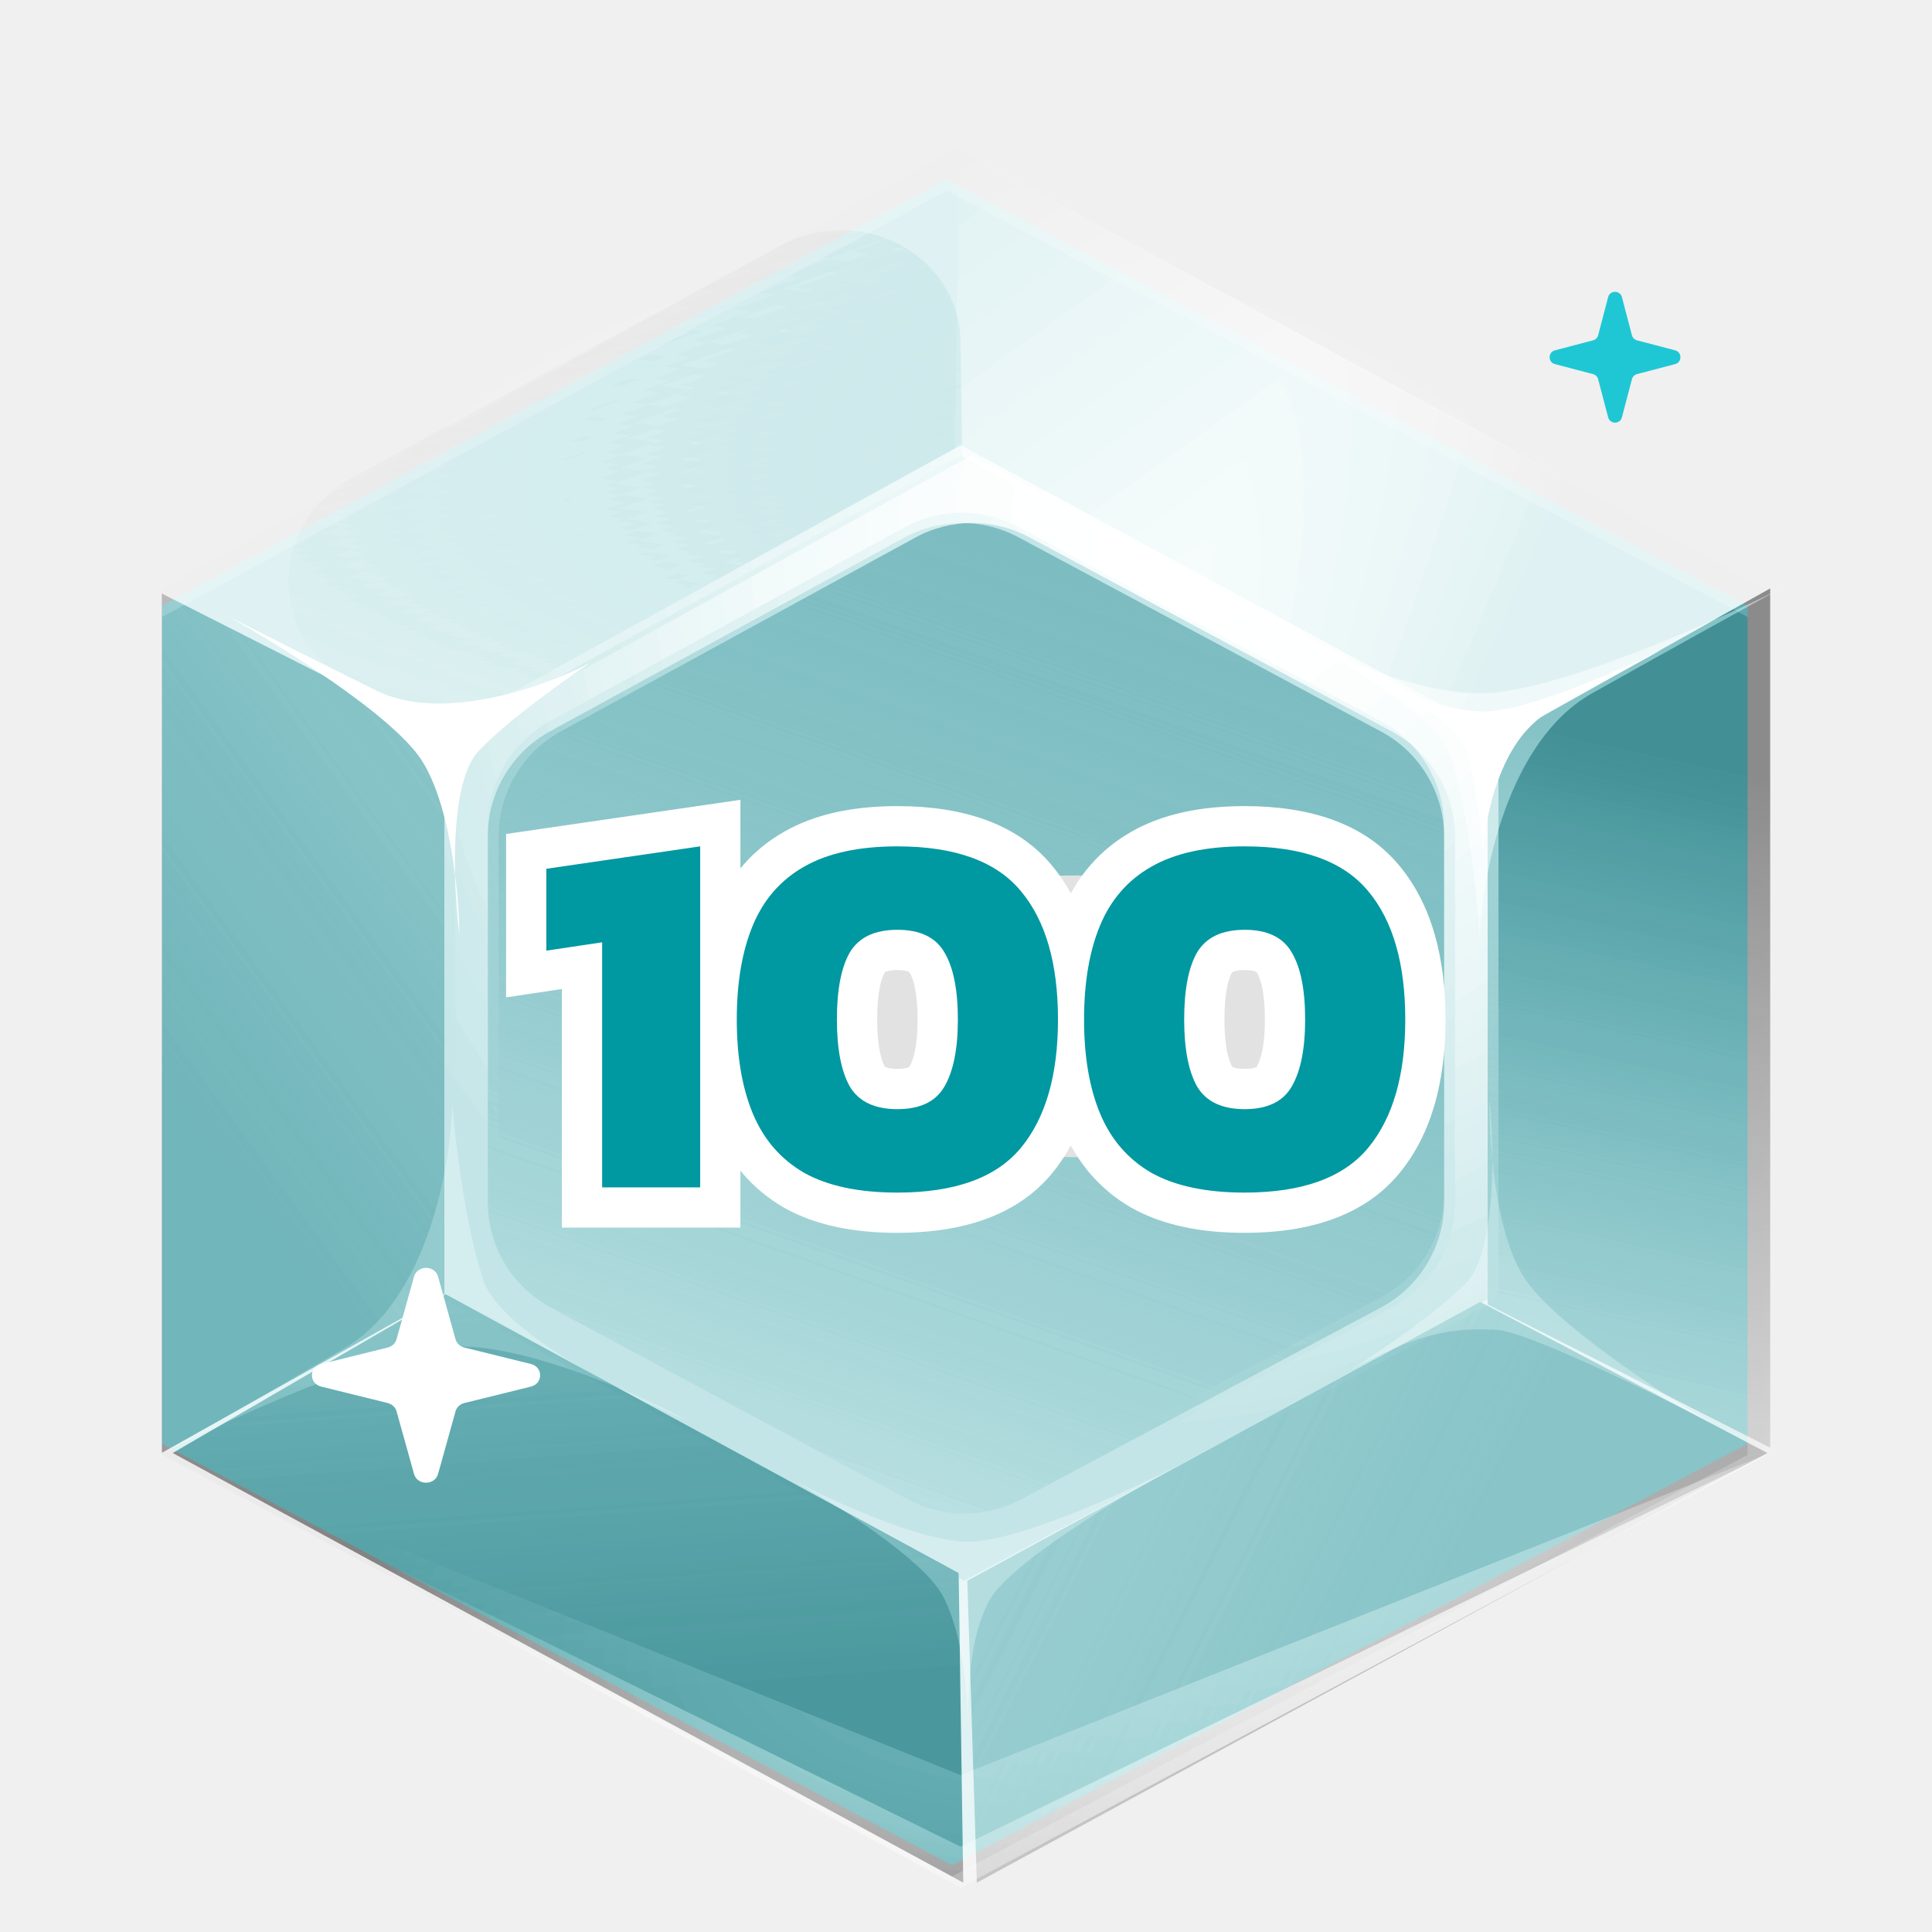
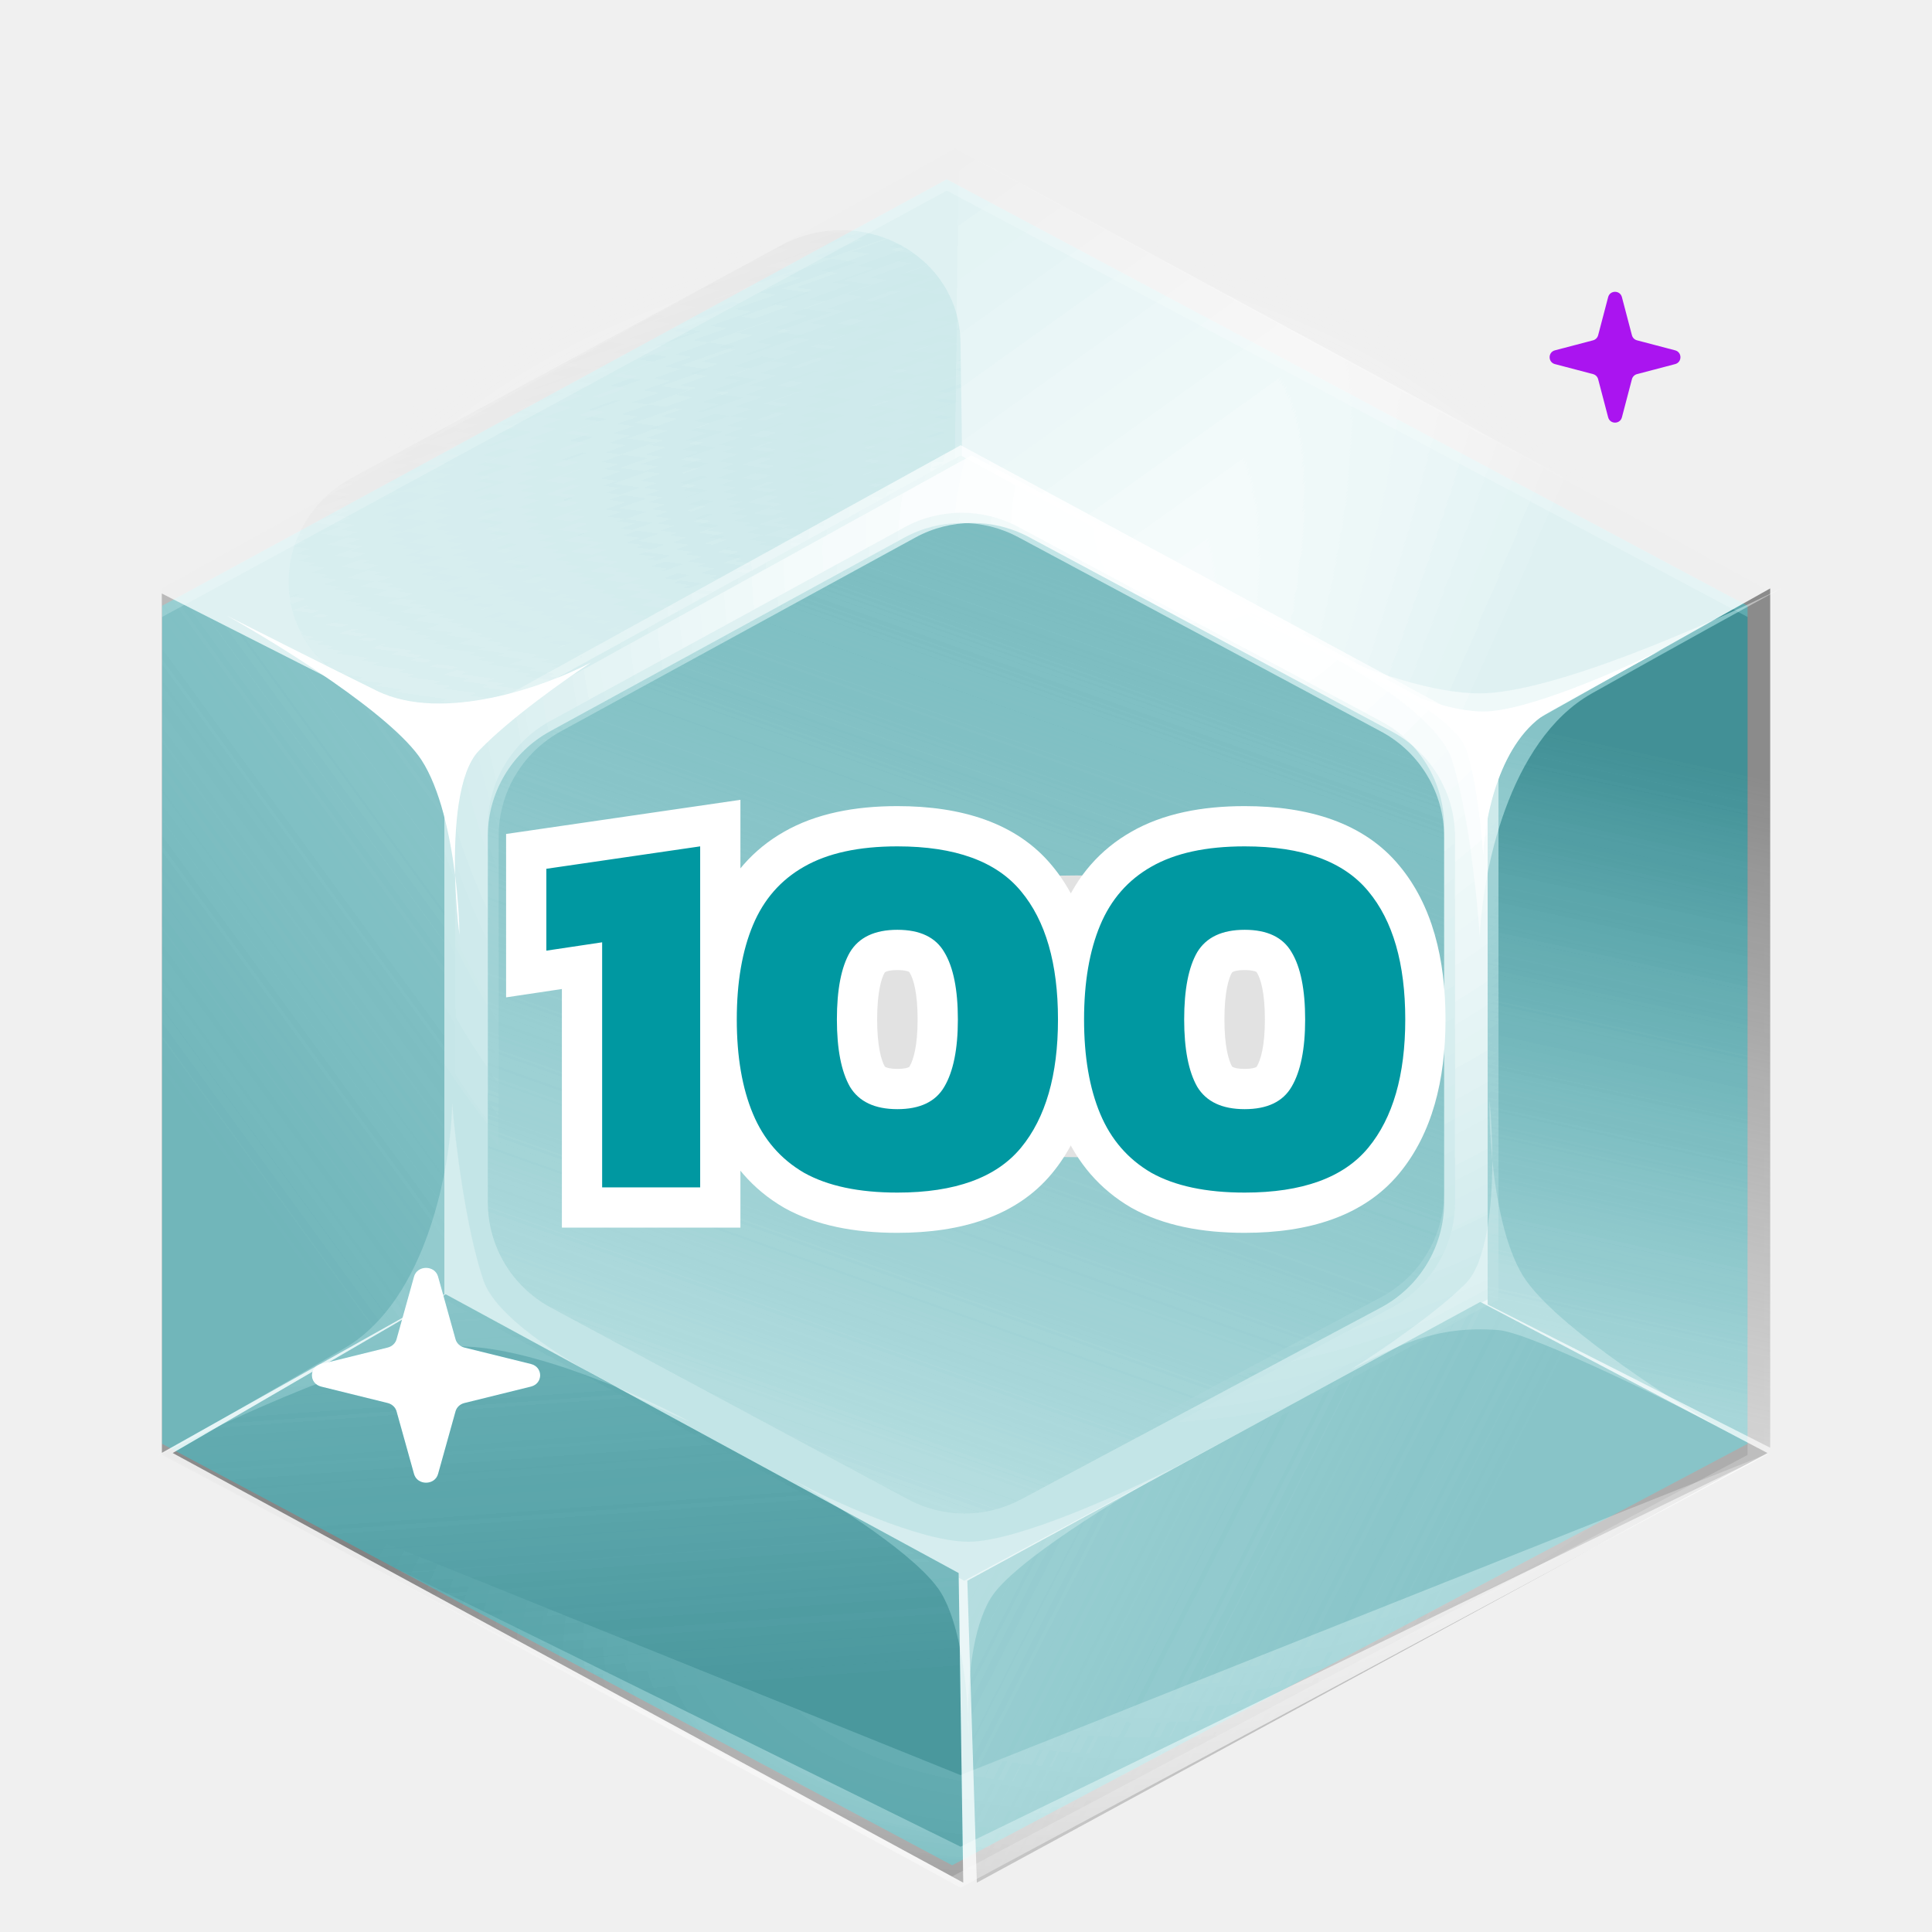
<svg xmlns="http://www.w3.org/2000/svg" width="192" height="192" fill="none" viewBox="0 0 192 192">
  <g clip-path="url(#clip0_2320_340716)">
    <mask id="mask0_2320_340716" width="165" height="107" x="11" y="-14" maskUnits="userSpaceOnUse" style="mask-type:alpha">
      <path fill="#636363" d="M175.993 69.471C176.711 74.068 118.241 91.118 97.324 92.981C89.149 93.69 14.496 73.845 11.652 69.471C8.807 65.097 11.652 -10.276 97.324 -14C175.993 -5.622 175.229 64.814 175.993 69.471Z" />
    </mask>
    <g mask="url(#mask0_2320_340716)">
      <ellipse cx="95.5" cy="82" fill="url(#paint0_radial_2320_340716)" opacity=".5" rx="76.5" ry="61" />
    </g>
    <path fill="#EFEFEF" d="M95.459 187.589L16.08 144.382V58.476L94.919 14.761L175.379 58.476V144.382L95.459 187.589Z" />
    <path fill="url(#paint1_linear_2320_340716)" d="M95.856 146.924L53.879 124.049V78.57L95.57 55.426L138.119 78.57V124.049L95.856 146.924Z" />
    <mask id="mask1_2320_340716" width="81" height="65" x="94" y="14" maskUnits="userSpaceOnUse" style="mask-type:alpha">
      <path fill="url(#paint2_linear_2320_340716)" d="M174.137 57.567L136.338 78.408L94.758 55.025L95.298 14.868L174.137 57.567Z" />
    </mask>
    <g mask="url(#mask1_2320_340716)">
      <path fill="url(#paint3_linear_2320_340716)" fill-rule="evenodd" d="M174.678 57.568L95.298 14.361L15.378 57.568V143.474L95.838 187.189L174.678 143.474V57.568ZM136.878 77.9L94.901 55.026L52.638 77.9V123.38L95.186 146.523L136.878 123.38V77.9Z" clip-rule="evenodd" />
    </g>
    <mask id="mask2_2320_340716" width="68" height="55" x="28" y="22" maskUnits="userSpaceOnUse" style="mask-type:alpha">
      <path fill="url(#paint4_linear_2320_340716)" d="M34.56 67.602L48.104 75.07C51.846 77.133 56.513 77.084 60.323 74.941L89.451 58.561C93.326 56.381 95.703 52.382 95.646 48.134L95.456 34.038C95.339 25.318 85.575 20.08 77.546 24.428L35.063 47.437C26.795 51.915 26.514 63.166 34.56 67.602Z" />
    </mask>
    <g mask="url(#mask2_2320_340716)">
      <path fill="url(#paint5_linear_2320_340716)" fill-rule="evenodd" d="M15.818 64.626C15.818 60.275 18.197 56.272 22.019 54.192L89.538 17.441C93.068 15.519 97.331 15.513 100.867 17.424L168.888 54.198C172.726 56.273 175.118 60.286 175.118 64.649V136.407C175.118 140.761 172.736 144.767 168.909 146.846L100.388 184.075C96.819 186.014 92.507 185.995 88.955 184.026L21.937 146.865C18.161 144.772 15.818 140.794 15.818 136.476V64.626ZM53.618 84.955C53.618 80.606 55.995 76.604 59.814 74.523L89.93 58.112C93.463 56.187 97.731 56.181 101.269 58.096L131.633 74.53C135.468 76.606 137.858 80.617 137.858 84.978V116.317C137.858 120.67 135.478 124.674 131.654 126.753L101.044 143.403C97.473 145.346 93.156 145.327 89.602 143.354L59.732 126.773C55.959 124.678 53.618 120.702 53.618 116.386V84.955Z" clip-rule="evenodd" />
    </g>
    <path fill="#E1E1E1" d="M95.823 157.09L44.159 129.132V73.546L95.472 45.26L147.839 73.546V129.132L95.823 157.09Z" />
    <path fill="url(#paint6_linear_2320_340716)" d="M90.24 149.002L54.743 129.951C50.887 127.882 48.48 123.86 48.48 119.484V83.102C48.48 78.759 50.851 74.762 54.662 72.678L89.876 53.427C93.395 51.503 97.648 51.485 101.184 53.379L137.25 72.699C141.111 74.767 143.52 78.791 143.52 83.171V119.461C143.52 123.849 141.101 127.88 137.228 129.944L101.446 149.018C97.943 150.885 93.739 150.879 90.24 149.002Z" />
    <path fill="url(#paint7_linear_2320_340716)" d="M16.08 144.382V58.984L44.16 73.217V128.624L16.08 144.382Z" />
    <path fill="url(#paint8_linear_2320_340716)" d="M175.92 58.476L175.92 143.874L147.841 129.641L147.841 74.234L175.92 58.476Z" />
    <path fill="url(#paint9_linear_2320_340716)" d="M175.645 144.399L97.079 187.098L96.133 157.09L147.107 129.387L175.645 144.399Z" />
    <path fill="url(#paint10_linear_2320_340716)" d="M95.727 187.098L17.161 144.399L44.295 128.624L95.269 156.327L95.727 187.098Z" />
    <path fill="#fff" d="M43.534 146.482C43.212 147.638 41.468 147.638 41.146 146.482L39.411 140.261C39.298 139.855 38.962 139.538 38.531 139.432L31.921 137.799C30.693 137.495 30.693 135.854 31.921 135.551L38.531 133.918C38.962 133.811 39.298 133.494 39.411 133.089L41.146 126.867C41.468 125.711 43.212 125.711 43.534 126.867L45.269 133.089C45.382 133.494 45.718 133.811 46.149 133.918L52.759 135.551C53.987 135.854 53.987 137.495 52.759 137.799L46.149 139.432C45.718 139.538 45.382 139.855 45.269 140.261L43.534 146.482Z" />
    <g style="mix-blend-mode:overlay">
      <path fill="url(#paint11_radial_2320_340716)" fill-rule="evenodd" d="M45.239 129.132L96.903 157.09L148.918 129.132V73.546L96.551 45.26L45.239 73.546V129.132ZM55.82 129.952L91.318 149.002C94.816 150.88 99.021 150.886 102.524 149.018L138.306 129.945C142.179 127.881 144.598 123.85 144.598 119.461V83.171C144.598 78.792 142.188 74.767 138.328 72.699L102.262 53.379C98.726 51.485 94.473 51.503 90.953 53.427L55.739 72.679C51.928 74.762 49.558 78.76 49.558 83.103V119.484C49.558 123.86 51.964 127.882 55.82 129.952Z" clip-rule="evenodd" />
    </g>
    <g style="mix-blend-mode:overlay">
      <path fill="url(#paint12_radial_2320_340716)" fill-rule="evenodd" d="M44.161 128.116L95.825 156.073L147.841 128.116V72.53L95.474 44.243L44.161 72.53V128.116ZM54.743 128.935L90.24 147.985C93.739 149.863 97.943 149.868 101.446 148.001L137.228 128.928C141.101 126.864 143.52 122.833 143.52 118.444V82.154C143.52 77.775 141.111 73.75 137.25 71.682L101.184 52.362C97.648 50.468 93.395 50.486 89.876 52.41L54.662 71.662C50.851 73.745 48.48 77.742 48.48 82.086V118.467C48.48 122.843 50.887 126.865 54.743 128.935Z" clip-rule="evenodd" />
    </g>
    <g style="mix-blend-mode:soft-light">
      <path fill="url(#paint13_radial_2320_340716)" d="M95.459 187.589L16.08 144.382L95.459 176.406L175.919 144.382L95.459 187.589Z" />
    </g>
    <g style="mix-blend-mode:overlay">
      <path fill="url(#paint14_radial_2320_340716)" d="M95.459 187.589L16.08 144.382L95.459 183.522L175.919 144.382L95.459 187.589Z" />
    </g>
    <g style="mix-blend-mode:soft-light">
      <path fill="#fff" d="M158.199 68.911C149.844 73.607 147.291 86.955 147.058 93.042C146.826 89.346 145.944 80.65 144.273 75.433C143.139 71.893 137.027 67.753 131.329 64.641C128.38 63.363 125.791 62.047 124.08 61.085C126.02 61.924 128.628 63.167 131.329 64.641C136.379 66.831 142.486 68.911 147.058 68.911C154.3 68.911 170.037 61.954 177 58.476C174.215 59.998 166.555 64.215 158.199 68.911Z" />
    </g>
    <g style="mix-blend-mode:soft-light" opacity=".5">
      <path fill="#fff" d="M34.236 133.984C42.505 129.155 44.816 115.768 44.937 109.678C45.236 113.369 46.276 122.05 48.042 127.239C49.24 130.761 55.427 134.802 61.181 137.821C64.152 139.052 66.764 140.326 68.493 141.26C66.537 140.453 63.908 139.252 61.181 137.821C56.092 135.713 49.947 133.732 45.376 133.805C38.135 133.922 22.527 141.131 15.628 144.721C18.385 143.154 25.967 138.814 34.236 133.984Z" />
    </g>
    <g style="mix-blend-mode:overlay">
      <path fill="#fff" d="M37.408 68.633C44.048 71.918 54.4 68.132 58.745 65.828C56.257 67.457 50.537 71.499 47.564 74.632C45.547 76.757 45.112 82.205 45.229 86.983C45.522 89.323 45.643 91.454 45.659 92.9C45.465 91.362 45.285 89.248 45.229 86.983C44.729 82.977 43.726 78.36 41.888 75.53C38.976 71.047 27.79 64.102 22.56 61.19C24.743 62.303 30.769 65.348 37.408 68.633Z" />
    </g>
    <g style="mix-blend-mode:soft-light" opacity=".6">
      <path fill="#fff" d="M148.921 132.182C142.441 131.674 138.652 133.896 134.249 136.1C136.778 134.528 142.6 130.617 145.653 127.554C147.724 125.475 148.299 120.038 148.304 115.259C148.072 112.913 148.006 110.78 148.027 109.334C148.181 110.876 148.307 112.994 148.304 115.259C148.702 119.276 149.585 123.914 151.35 126.785C154.146 131.333 165.151 138.53 170.304 141.56C168.15 140.399 152.292 132.447 148.921 132.182Z" />
    </g>
    <g style="mix-blend-mode:overlay">
      <path fill="#fff" d="M153.993 70.714C149.048 73.476 147.537 81.328 147.399 84.908C147.262 82.734 146.74 77.619 145.751 74.55C145.08 72.468 141.462 70.032 138.09 68.202C136.344 67.45 134.813 66.676 133.8 66.11C134.948 66.604 136.491 67.335 138.09 68.202C141.079 69.49 144.693 70.714 147.399 70.714C151.685 70.714 160.999 66.622 165.12 64.576C163.471 65.471 158.938 67.952 153.993 70.714Z" />
    </g>
    <g style="mix-blend-mode:soft-light" opacity=".6">
      <path fill="#fff" d="M78.719 147.032C82.554 149.094 91.429 153.218 96.25 153.218C101.07 153.218 111.771 148.344 116.519 145.907C111.406 148.719 100.632 155.242 98.441 158.842C96.644 161.794 96.198 166.966 96.196 170.385C96.234 171.13 96.25 171.794 96.25 172.339C96.217 171.8 96.196 171.135 96.196 170.385C96.014 166.772 95.327 161.263 93.51 158.279C91.319 154.68 82.737 149.281 78.719 147.032Z" />
    </g>
    <g style="mix-blend-mode:color-burn" opacity=".5">
      <path fill="#A7A7A7" d="M94.623 186.479L16.109 144.592V61.311L94.089 18.932L173.671 61.311V144.592L94.623 186.479Z" />
    </g>
    <g style="mix-blend-mode:soft-light" opacity=".8">
      <path fill="#14E2F2" d="M94.623 185.37L16.109 143.483V60.202L94.089 17.822L173.671 60.202V143.483L94.623 185.37Z" />
    </g>
-     <path fill="#1FC7D4" d="M161.184 41.472C161 42.176 160 42.176 159.816 41.472L158.821 37.684C158.756 37.437 158.564 37.244 158.316 37.179L154.528 36.184C153.824 36 153.824 35 154.528 34.816L158.316 33.821C158.564 33.756 158.756 33.563 158.821 33.316L159.816 29.528C160 28.824 161 28.824 161.184 29.528L162.179 33.316C162.244 33.563 162.436 33.756 162.684 33.821L166.472 34.816C167.176 35 167.176 36 166.472 36.184L162.684 37.179C162.436 37.244 162.244 37.437 162.179 37.684L161.184 41.472Z" />
+     <path fill="#AA14F0" d="M161.184 41.472C161 42.176 160 42.176 159.816 41.472L158.821 37.684C158.756 37.437 158.564 37.244 158.316 37.179L154.528 36.184C153.824 36 153.824 35 154.528 34.816L158.316 33.821C158.564 33.756 158.756 33.563 158.821 33.316L159.816 29.528C160 28.824 161 28.824 161.184 29.528L162.179 33.316C162.244 33.563 162.436 33.756 162.684 33.821L166.472 34.816C167.176 35 167.176 36 166.472 36.184L162.684 37.179C162.436 37.244 162.244 37.437 162.179 37.684L161.184 41.472Z" />
  </g>
  <ellipse cx="107" cy="101" fill="#E2E2E2" rx="32" ry="14" />
  <path fill="#fff" d="M59.84 118H55.84V122H59.84V118ZM59.84 93.645H63.84V89.003L59.248 89.689L59.84 93.645ZM54.295 94.475H50.295V99.117L54.887 98.431L54.295 94.475ZM54.295 86.339L53.718 82.381L50.295 82.88V86.339H54.295ZM69.582 84.111H73.582V79.486L69.005 80.153L69.582 84.111ZM69.582 118V122H73.582V118H69.582ZM63.84 118V93.645H55.84V118H63.84ZM59.248 89.689L53.704 90.519L54.887 98.431L60.432 97.602L59.248 89.689ZM58.295 94.475V86.339H50.295V94.475H58.295ZM54.872 90.297L70.159 88.069L69.005 80.153L53.718 82.381L54.872 90.297ZM65.582 84.111V118H73.582V84.111H65.582ZM69.582 114H59.84V122H69.582V114ZM79.906 116.549L77.894 120.006L77.924 120.024L77.954 120.041L79.906 116.549ZM74.828 110.694L71.138 112.239L74.828 110.694ZM74.828 91.936L71.138 90.39L74.828 91.936ZM79.906 86.132L81.879 89.611L81.888 89.606L81.896 89.602L79.906 86.132ZM101.462 88.567L98.377 91.114L98.385 91.123L98.392 91.132L101.462 88.567ZM101.462 114.062L104.547 116.608L101.462 114.062ZM93.845 107.999L90.401 105.964L90.394 105.976L90.387 105.989L93.845 107.999ZM93.845 94.63L90.387 96.641L90.404 96.67L90.422 96.7L93.845 94.63ZM84.466 94.63L81.043 92.56L81.025 92.59L81.008 92.62L84.466 94.63ZM84.466 107.999L80.988 109.975L81.015 110.022L81.043 110.069L84.466 107.999ZM89.181 114.518C85.757 114.518 83.41 113.925 81.857 113.057L77.954 120.041C81.1 121.799 84.937 122.518 89.181 122.518V114.518ZM81.918 113.092C80.383 112.199 79.264 110.932 78.517 109.148L71.138 112.239C72.533 115.568 74.799 118.205 77.894 120.006L81.918 113.092ZM78.517 109.148C77.707 107.215 77.221 104.648 77.221 101.315H69.221C69.221 105.374 69.806 109.06 71.138 112.239L78.517 109.148ZM77.221 101.315C77.221 97.981 77.707 95.414 78.517 93.481L71.138 90.39C69.806 93.57 69.221 97.255 69.221 101.315H77.221ZM78.517 93.481C79.261 91.705 80.369 90.468 81.879 89.611L77.932 82.653C74.814 84.421 72.536 87.053 71.138 90.39L78.517 93.481ZM81.896 89.602C83.439 88.717 85.77 88.111 89.181 88.111V80.111C84.923 80.111 81.071 80.852 77.916 82.662L81.896 89.602ZM89.181 88.111C94.318 88.111 96.996 89.441 98.377 91.114L104.547 86.021C101.022 81.752 95.513 80.111 89.181 80.111V88.111ZM98.392 91.132C100.023 93.084 101.141 96.275 101.141 101.315H109.141C109.141 95.23 107.807 89.923 104.532 86.003L98.392 91.132ZM101.141 101.315C101.141 106.308 100.028 109.516 98.377 111.515L104.547 116.608C107.802 112.666 109.141 107.376 109.141 101.315H101.141ZM98.377 111.515C96.996 113.188 94.318 114.518 89.181 114.518V122.518C95.513 122.518 101.022 120.877 104.547 116.608L98.377 111.515ZM89.181 114.227C92.351 114.227 95.503 113.106 97.303 110.01L90.387 105.989C90.363 106.03 90.352 106.037 90.357 106.032C90.362 106.028 90.353 106.039 90.307 106.061C90.206 106.109 89.881 106.227 89.181 106.227V114.227ZM97.289 110.034C98.718 107.615 99.192 104.545 99.192 101.315H91.192C91.192 103.957 90.768 105.344 90.401 105.964L97.289 110.034ZM99.192 101.315C99.192 98.071 98.725 94.971 97.268 92.56L90.422 96.7C90.761 97.26 91.192 98.616 91.192 101.315H99.192ZM97.303 92.62C95.503 89.523 92.351 88.402 89.181 88.402V96.402C89.881 96.402 90.206 96.52 90.307 96.568C90.353 96.59 90.362 96.602 90.357 96.597C90.352 96.592 90.363 96.6 90.387 96.641L97.303 92.62ZM89.181 88.402C86.005 88.402 82.879 89.524 81.043 92.56L87.889 96.7C87.93 96.631 87.951 96.611 88.027 96.575C88.147 96.519 88.484 96.402 89.181 96.402V88.402ZM81.008 92.62C79.616 95.013 79.17 98.087 79.17 101.315H87.17C87.17 98.6 87.588 97.218 87.924 96.641L81.008 92.62ZM79.17 101.315C79.17 104.528 79.623 107.573 80.988 109.975L87.944 106.023C87.581 105.386 87.17 103.974 87.17 101.315H79.17ZM81.043 110.069C82.879 113.105 86.005 114.227 89.181 114.227V106.227C88.484 106.227 88.147 106.11 88.027 106.054C87.951 106.018 87.93 105.998 87.889 105.929L81.043 110.069ZM114.417 116.549L112.405 120.006L112.436 120.024L112.466 120.041L114.417 116.549ZM109.339 110.694L105.65 112.239L109.339 110.694ZM109.339 91.936L105.65 90.39L109.339 91.936ZM114.417 86.132L116.391 89.611L116.399 89.606L116.408 89.602L114.417 86.132ZM135.974 88.567L132.889 91.114L132.897 91.123L132.904 91.132L135.974 88.567ZM135.974 114.062L139.058 116.608L135.974 114.062ZM128.357 107.999L124.913 105.964L124.906 105.976L124.899 105.989L128.357 107.999ZM128.357 94.63L124.899 96.641L124.916 96.67L124.934 96.7L128.357 94.63ZM118.978 94.63L115.555 92.56L115.537 92.59L115.519 92.62L118.978 94.63ZM118.978 107.999L115.5 109.975L115.526 110.022L115.555 110.069L118.978 107.999ZM123.693 114.518C120.268 114.518 117.921 113.925 116.369 113.057L112.466 120.041C115.612 121.799 119.449 122.518 123.693 122.518V114.518ZM116.43 113.092C114.895 112.199 113.776 110.932 113.029 109.148L105.65 112.239C107.044 115.568 109.311 118.205 112.405 120.006L116.43 113.092ZM113.029 109.148C112.219 107.215 111.733 104.648 111.733 101.315H103.733C103.733 105.374 104.318 109.06 105.65 112.239L113.029 109.148ZM111.733 101.315C111.733 97.981 112.219 95.414 113.029 93.481L105.65 90.39C104.318 93.57 103.733 97.255 103.733 101.315H111.733ZM113.029 93.481C113.773 91.705 114.88 90.468 116.391 89.611L112.444 82.653C109.326 84.421 107.048 87.053 105.65 90.39L113.029 93.481ZM116.408 89.602C117.95 88.717 120.282 88.111 123.693 88.111V80.111C119.435 80.111 115.583 80.852 112.427 82.662L116.408 89.602ZM123.693 88.111C128.83 88.111 131.508 89.441 132.889 91.114L139.058 86.021C135.534 81.752 130.025 80.111 123.693 80.111V88.111ZM132.904 91.132C134.535 93.084 135.653 96.275 135.653 101.315H143.653C143.653 95.23 142.318 89.923 139.044 86.003L132.904 91.132ZM135.653 101.315C135.653 106.308 134.54 109.516 132.889 111.515L139.058 116.608C142.313 112.666 143.653 107.376 143.653 101.315H135.653ZM132.889 111.515C131.508 113.188 128.83 114.518 123.693 114.518V122.518C130.025 122.518 135.534 120.877 139.058 116.608L132.889 111.515ZM123.693 114.227C126.863 114.227 130.015 113.106 131.815 110.01L124.899 105.989C124.875 106.03 124.864 106.037 124.869 106.032C124.874 106.028 124.864 106.039 124.819 106.061C124.717 106.109 124.393 106.227 123.693 106.227V114.227ZM131.8 110.034C133.23 107.615 133.704 104.545 133.704 101.315H125.704C125.704 103.957 125.28 105.344 124.913 105.964L131.8 110.034ZM133.704 101.315C133.704 98.071 133.237 94.971 131.78 92.56L124.934 96.7C125.273 97.26 125.704 98.616 125.704 101.315H133.704ZM131.815 92.62C130.015 89.523 126.863 88.402 123.693 88.402V96.402C124.393 96.402 124.717 96.52 124.819 96.568C124.864 96.59 124.874 96.602 124.869 96.597C124.864 96.592 124.875 96.6 124.899 96.641L131.815 92.62ZM123.693 88.402C120.516 88.402 117.391 89.524 115.555 92.56L122.4 96.7C122.442 96.631 122.463 96.611 122.539 96.575C122.658 96.519 122.995 96.402 123.693 96.402V88.402ZM115.519 92.62C114.128 95.013 113.682 98.087 113.682 101.315H121.682C121.682 98.6 122.1 97.218 122.436 96.641L115.519 92.62ZM113.682 101.315C113.682 104.528 114.135 107.573 115.5 109.975L122.455 106.023C122.093 105.386 121.682 103.974 121.682 101.315H113.682ZM115.555 110.069C117.391 113.105 120.516 114.227 123.693 114.227V106.227C122.995 106.227 122.658 106.11 122.539 106.054C122.463 106.018 122.442 105.998 122.4 105.929L115.555 110.069Z" />
  <path fill="#0098A1" d="M59.84 118V93.645L54.295 94.475V86.339L69.582 84.111V118H59.84ZM89.181 118.518C85.347 118.518 82.255 117.862 79.906 116.549C77.591 115.202 75.898 113.25 74.828 110.694C73.757 108.137 73.221 105.011 73.221 101.315C73.221 97.618 73.757 94.492 74.828 91.936C75.898 89.379 77.591 87.445 79.906 86.132C82.255 84.784 85.347 84.111 89.181 84.111C94.916 84.111 99.009 85.596 101.462 88.567C103.915 91.504 105.141 95.753 105.141 101.315C105.141 106.842 103.915 111.091 101.462 114.062C99.009 117.033 94.916 118.518 89.181 118.518ZM89.181 110.227C91.427 110.227 92.981 109.485 93.845 107.999C94.743 106.479 95.192 104.251 95.192 101.315C95.192 98.344 94.743 96.115 93.845 94.63C92.981 93.144 91.427 92.402 89.181 92.402C86.936 92.402 85.364 93.144 84.466 94.63C83.602 96.115 83.17 98.344 83.17 101.315C83.17 104.251 83.602 106.479 84.466 107.999C85.364 109.485 86.936 110.227 89.181 110.227ZM123.693 118.518C119.858 118.518 116.767 117.862 114.418 116.549C112.103 115.202 110.41 113.25 109.339 110.694C108.268 108.137 107.733 105.011 107.733 101.315C107.733 97.618 108.268 94.492 109.339 91.936C110.41 89.379 112.103 87.445 114.418 86.132C116.767 84.784 119.858 84.111 123.693 84.111C129.428 84.111 133.521 85.596 135.974 88.567C138.427 91.504 139.653 95.753 139.653 101.315C139.653 106.842 138.427 111.091 135.974 114.062C133.521 117.033 129.428 118.518 123.693 118.518ZM123.693 110.227C125.938 110.227 127.493 109.485 128.357 107.999C129.255 106.479 129.704 104.251 129.704 101.315C129.704 98.344 129.255 96.115 128.357 94.63C127.493 93.144 125.938 92.402 123.693 92.402C121.448 92.402 119.876 93.144 118.978 94.63C118.114 96.115 117.682 98.344 117.682 101.315C117.682 104.251 118.114 106.479 118.978 107.999C119.876 109.485 121.448 110.227 123.693 110.227Z" />
  <defs>
    <radialGradient id="paint0_radial_2320_340716" cx="0" cy="0" r="1" gradientTransform="translate(95.4875 81.9724) rotate(-90) scale(60.9724 76.4654)" gradientUnits="userSpaceOnUse">
      <stop stop-color="#E0E0E0" />
      <stop offset="1" stop-color="#fff" stop-opacity="0" />
    </radialGradient>
    <linearGradient id="paint1_linear_2320_340716" x1="128.468" x2="92.975" y1="55.744" y2="154.155" gradientUnits="userSpaceOnUse">
      <stop stop-color="#B6B6B6" />
      <stop offset="1" stop-color="#8E8E8E" stop-opacity="0" />
    </linearGradient>
    <linearGradient id="paint2_linear_2320_340716" x1="153.083" x2="97.948" y1="55.424" y2="30.807" gradientUnits="userSpaceOnUse">
      <stop stop-color="#fff" stop-opacity="0" />
      <stop offset=".513" stop-color="#fff" />
      <stop offset="1" stop-color="#fff" />
    </linearGradient>
    <linearGradient id="paint3_linear_2320_340716" x1="55.815" x2="135.487" y1="42.699" y2="154.056" gradientUnits="userSpaceOnUse">
      <stop stop-color="#fff" stop-opacity="0" />
      <stop offset=".513" stop-color="#fff" />
      <stop offset="1" stop-color="#fff" />
    </linearGradient>
    <linearGradient id="paint4_linear_2320_340716" x1="61.716" x2="50.043" y1="-2.757" y2="80.778" gradientUnits="userSpaceOnUse">
      <stop stop-color="#FD9B13" />
      <stop offset="1" stop-color="#FD9B13" stop-opacity="0" />
    </linearGradient>
    <linearGradient id="paint5_linear_2320_340716" x1="156.868" x2="92.142" y1="184.927" y2="1.751" gradientUnits="userSpaceOnUse">
      <stop stop-color="#B6B6B6" />
      <stop offset="1" stop-color="#8E8E8E" stop-opacity="0" />
    </linearGradient>
    <linearGradient id="paint6_linear_2320_340716" x1="132.632" x2="93.659" y1="50.696" y2="160.422" gradientUnits="userSpaceOnUse">
      <stop stop-color="#B6B6B6" />
      <stop offset="1" stop-color="#8E8E8E" stop-opacity="0" />
    </linearGradient>
    <linearGradient id="paint7_linear_2320_340716" x1="1.425" x2="189.352" y1="86.905" y2="-49.988" gradientUnits="userSpaceOnUse">
      <stop stop-color="#AFAFAF" />
      <stop offset="1" stop-color="#CECECE" stop-opacity="0" />
    </linearGradient>
    <linearGradient id="paint8_linear_2320_340716" x1="170.52" x2="147.9" y1="76.267" y2="180.057" gradientUnits="userSpaceOnUse">
      <stop stop-color="#8B8B8B" />
      <stop offset="1" stop-color="#B7B7B7" stop-opacity="0" />
    </linearGradient>
    <linearGradient id="paint9_linear_2320_340716" x1="130.094" x2="-78.916" y1="185.084" y2="78.886" gradientUnits="userSpaceOnUse">
      <stop stop-color="#BEBEBE" />
      <stop offset="1" stop-color="#CECECE" stop-opacity="0" />
    </linearGradient>
    <linearGradient id="paint10_linear_2320_340716" x1="35.521" x2="19.241" y1="170.306" y2="-52.489" gradientUnits="userSpaceOnUse">
      <stop stop-color="#929292" />
      <stop offset="1" stop-color="#CECECE" stop-opacity="0" />
    </linearGradient>
    <radialGradient id="paint11_radial_2320_340716" cx="0" cy="0" r="1" gradientTransform="translate(120.838 51.3596) rotate(131.437) scale(96.2826 84.8126)" gradientUnits="userSpaceOnUse">
      <stop stop-color="#fff" />
      <stop offset="1" stop-color="#fff" stop-opacity="0" />
    </radialGradient>
    <radialGradient id="paint12_radial_2320_340716" cx="0" cy="0" r="1" gradientTransform="translate(119.761 50.343) rotate(131.437) scale(96.2826 84.8126)" gradientUnits="userSpaceOnUse">
      <stop stop-color="#fff" />
      <stop offset="1" stop-color="#fff" stop-opacity="0" />
    </radialGradient>
    <radialGradient id="paint13_radial_2320_340716" cx="0" cy="0" r="1" gradientTransform="translate(132.629 146.739) rotate(164.151) scale(102.117 47.632)" gradientUnits="userSpaceOnUse">
      <stop stop-color="#fff" />
      <stop offset="1" stop-color="#fff" stop-opacity="0" />
    </radialGradient>
    <radialGradient id="paint14_radial_2320_340716" cx="0" cy="0" r="1" gradientTransform="translate(132.629 146.739) rotate(164.151) scale(102.117 47.632)" gradientUnits="userSpaceOnUse">
      <stop stop-color="#fff" />
      <stop offset="1" stop-color="#fff" stop-opacity="0" />
    </radialGradient>
    <clipPath id="clip0_2320_340716">
      <rect width="192" height="192" fill="#fff" />
    </clipPath>
  </defs>
</svg>
